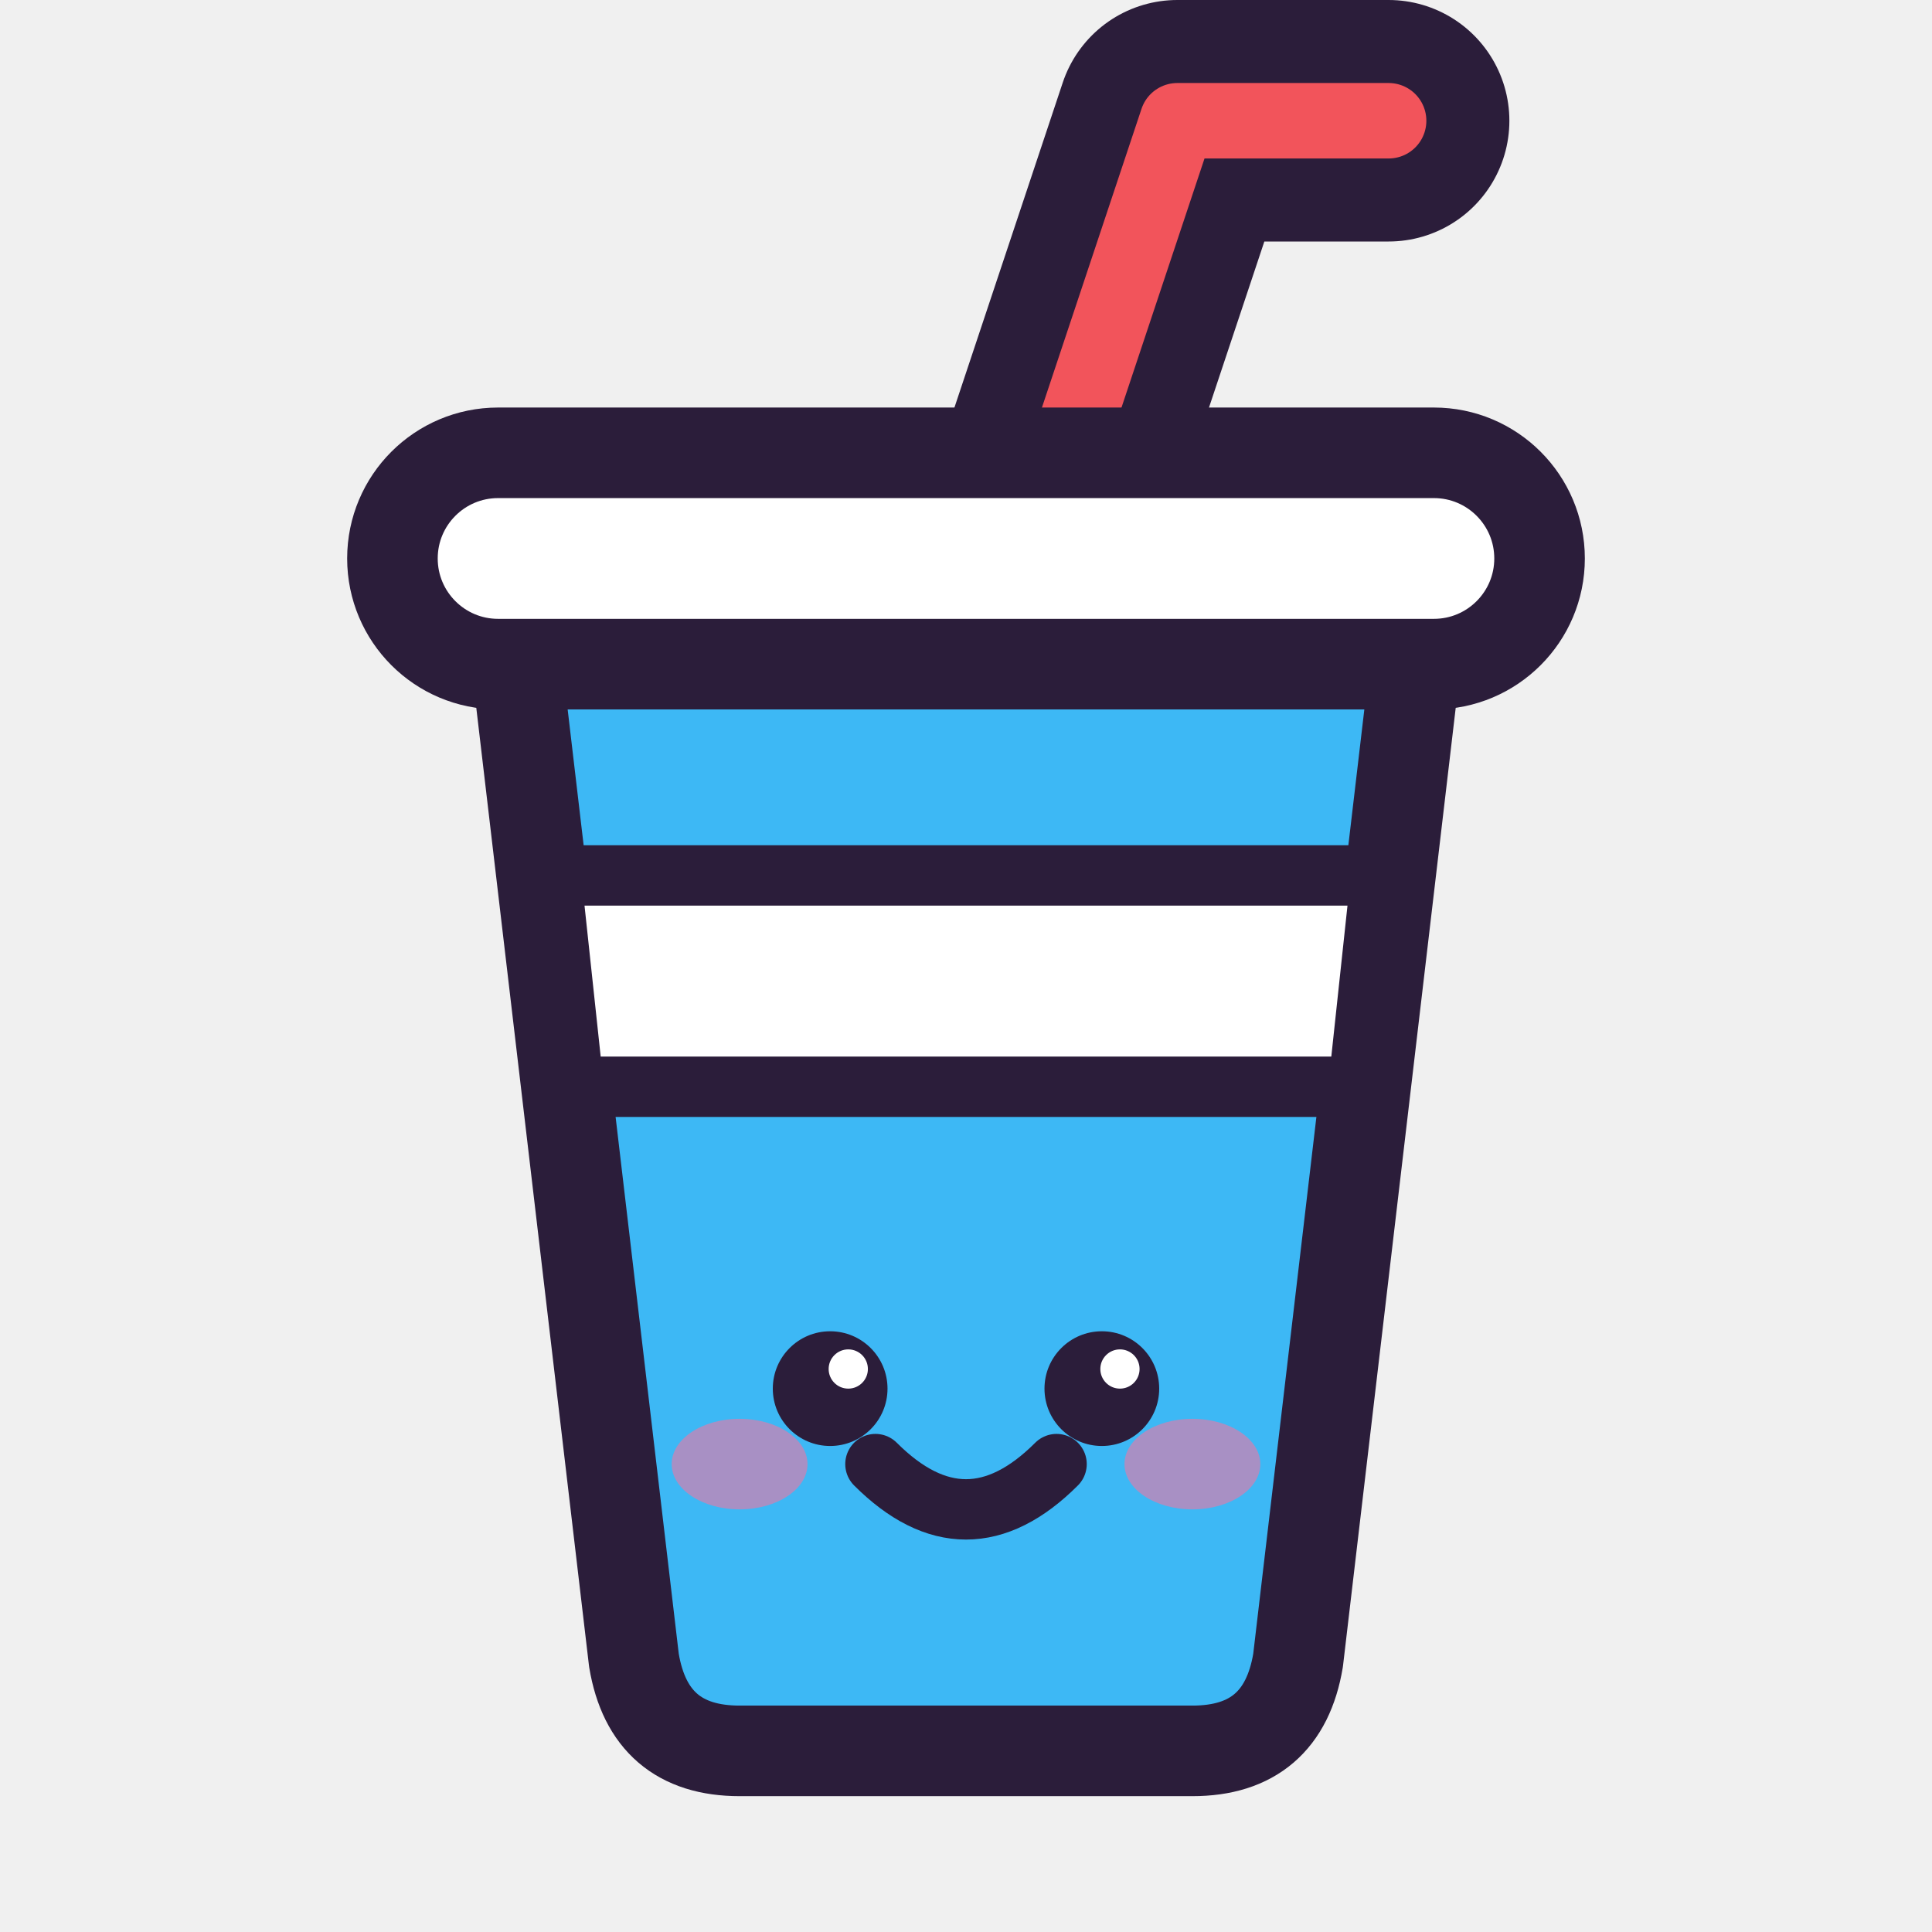
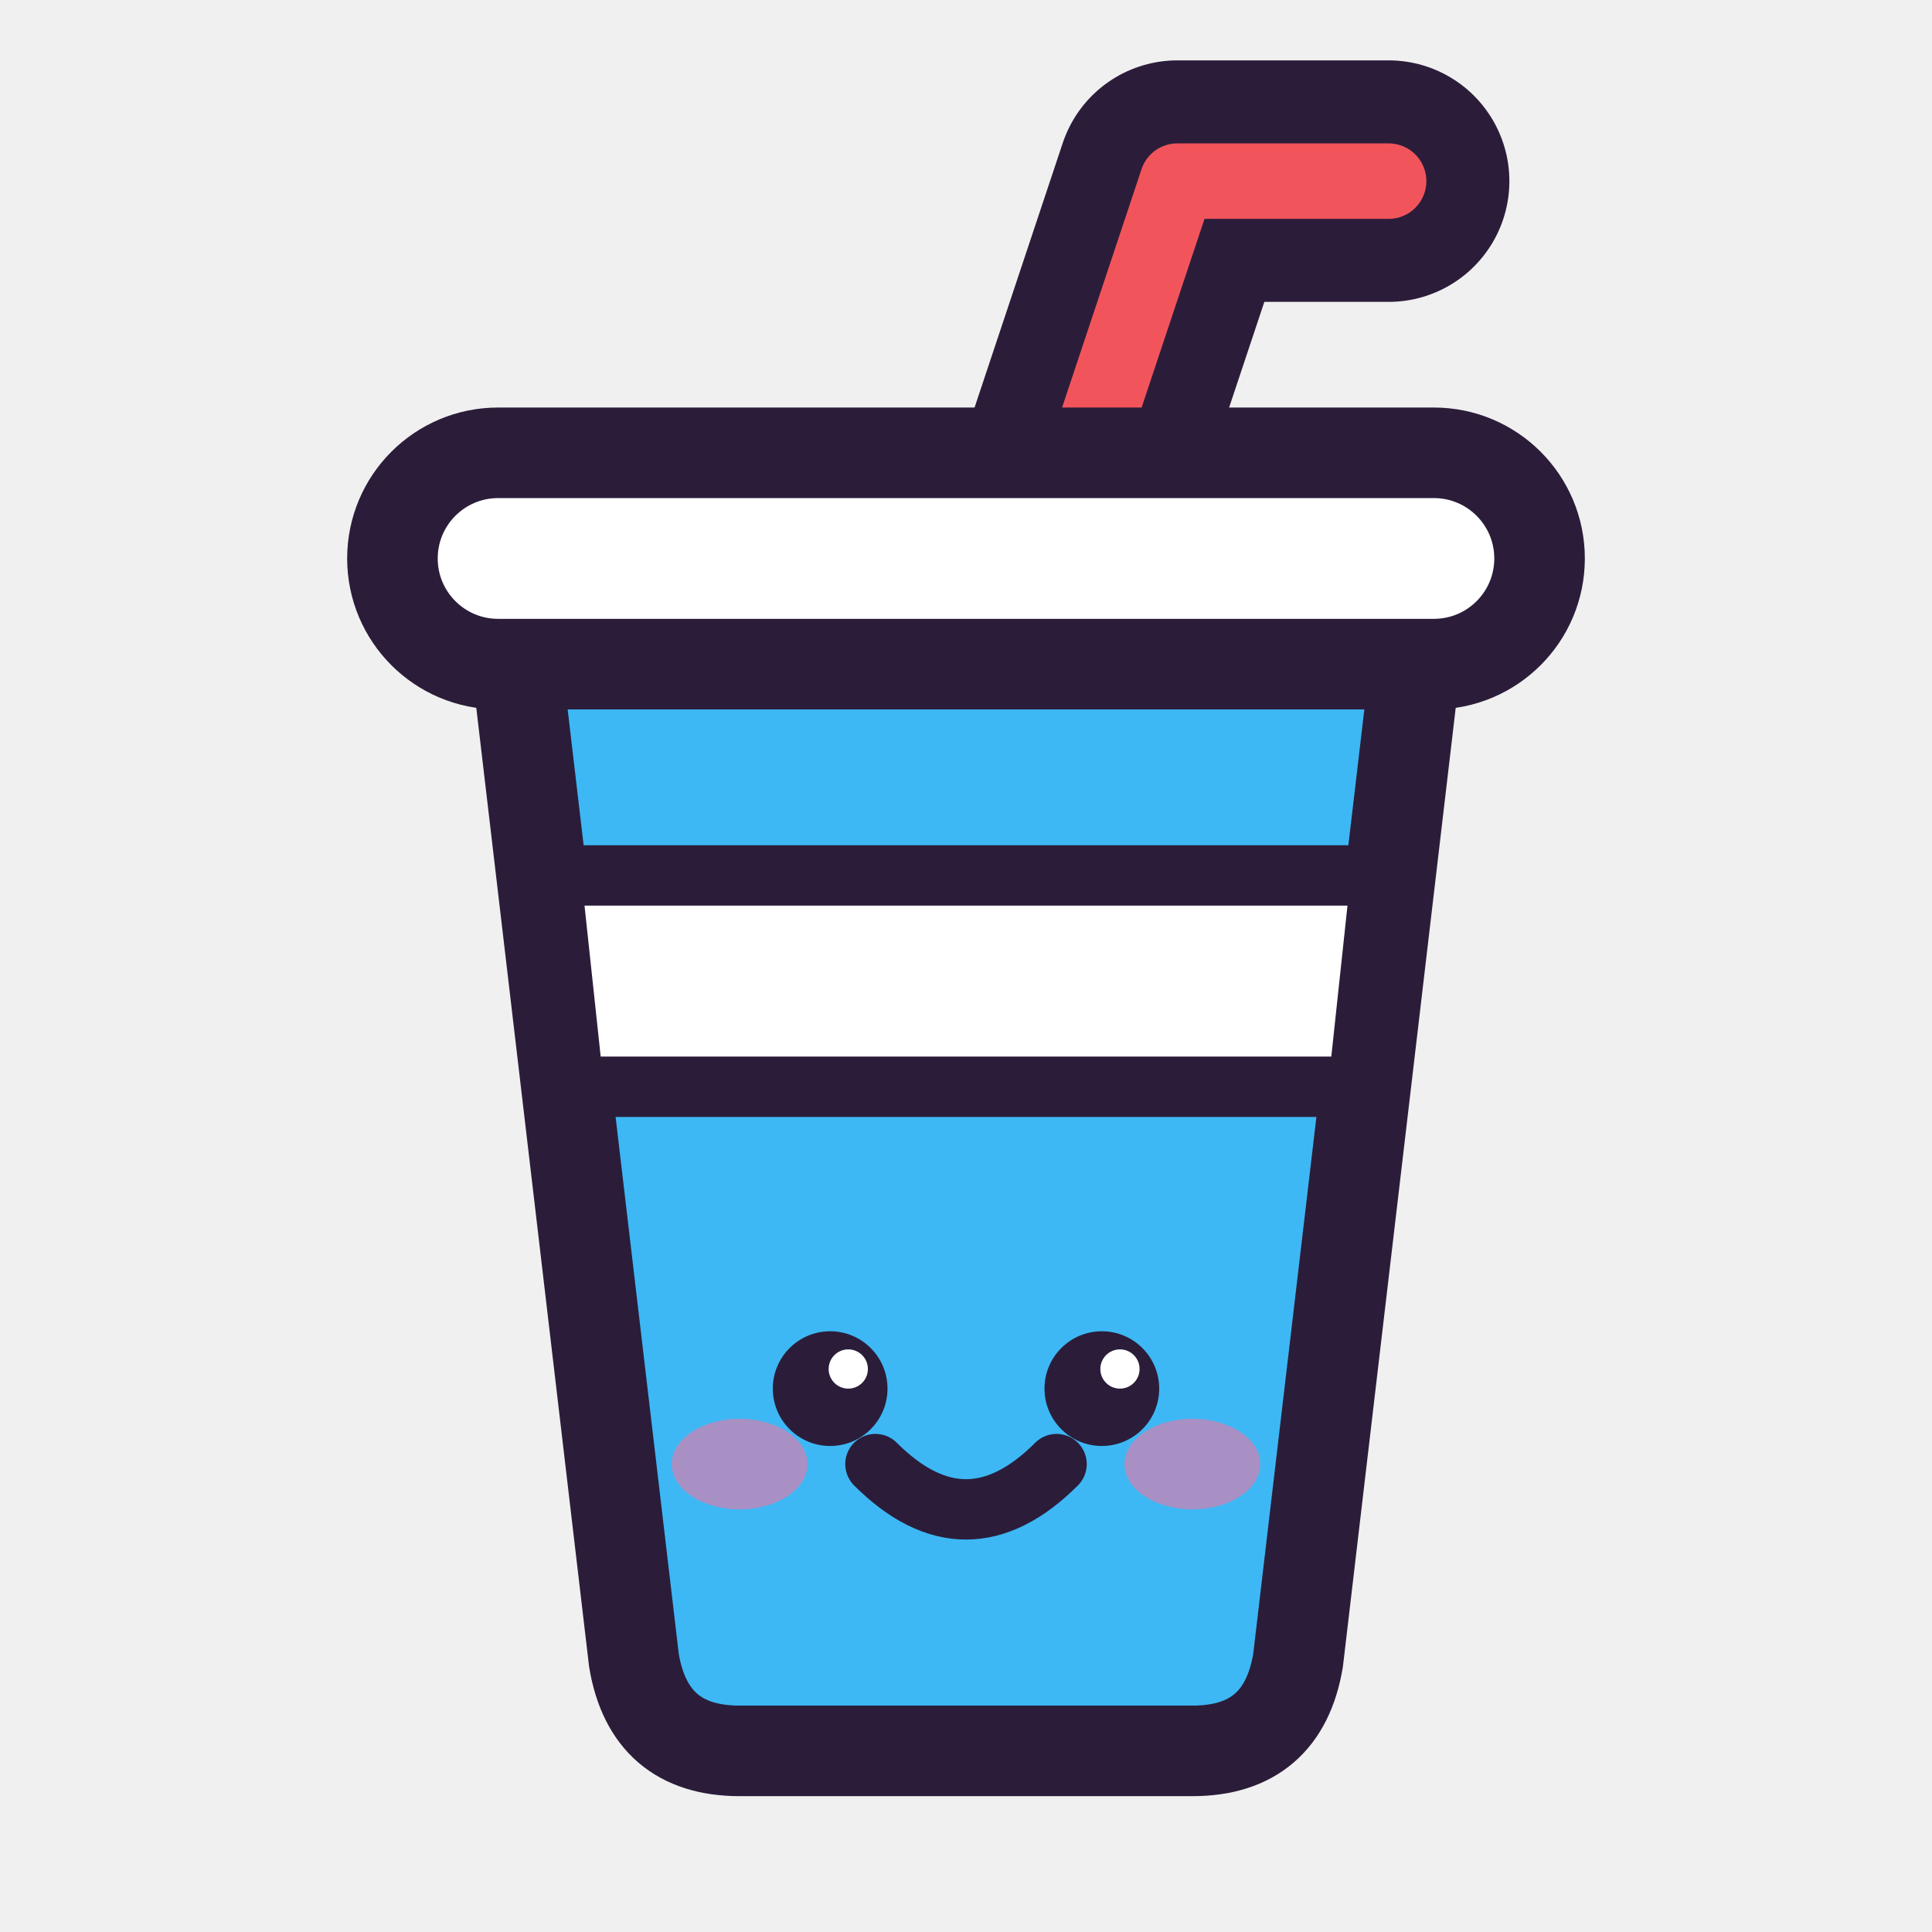
- <svg xmlns="http://www.w3.org/2000/svg" width="128" height="128" aria-labelledby="t" viewBox="0 0 128 128">
+ <svg xmlns="http://www.w3.org/2000/svg" width="128" height="128" aria-labelledby="soda-title" viewBox="0 0 128 128">
  <g fill="none" stroke="#2b1d3a" stroke-linecap="round" stroke-linejoin="round" stroke-width="6">
-     <path stroke-width="16" d="m70 32 8-24h14" />
-     <path stroke="#f2545b" stroke-width="5" d="m70 32 8-24h14" />
+     <path stroke-width="16" d="m70 36 8-24h14" />
+     <path stroke="#f2545b" stroke-width="5" d="m70 36 8-24h14" />
    <path fill="#3db8f5" d="M34 42h60l-8 68q-1 6-7 6H49q-6 0-7-6Z" />
    <path fill="#fff" stroke-width="4" d="M36.5 58h55L90 72H38Z" />
    <rect width="76" height="14" x="26" y="30" fill="#fff" rx="7" />
    <ellipse cx="49" cy="97" fill="#ff6f9c" fill-opacity=".55" stroke="none" rx="4.5" ry="3" />
    <ellipse cx="79" cy="97" fill="#ff6f9c" fill-opacity=".55" stroke="none" rx="4.5" ry="3" />
    <circle cx="55" cy="92" r="3.8" fill="#2b1d3a" stroke="none" />
    <circle cx="56.2" cy="90.7" r="1.3" fill="#fff" stroke="none" />
    <circle cx="73" cy="92" r="3.8" fill="#2b1d3a" stroke="none" />
    <circle cx="74.2" cy="90.7" r="1.3" fill="#fff" stroke="none" />
    <path stroke-width="4" d="M58 97q6 6 12 0" />
  </g>
</svg>
